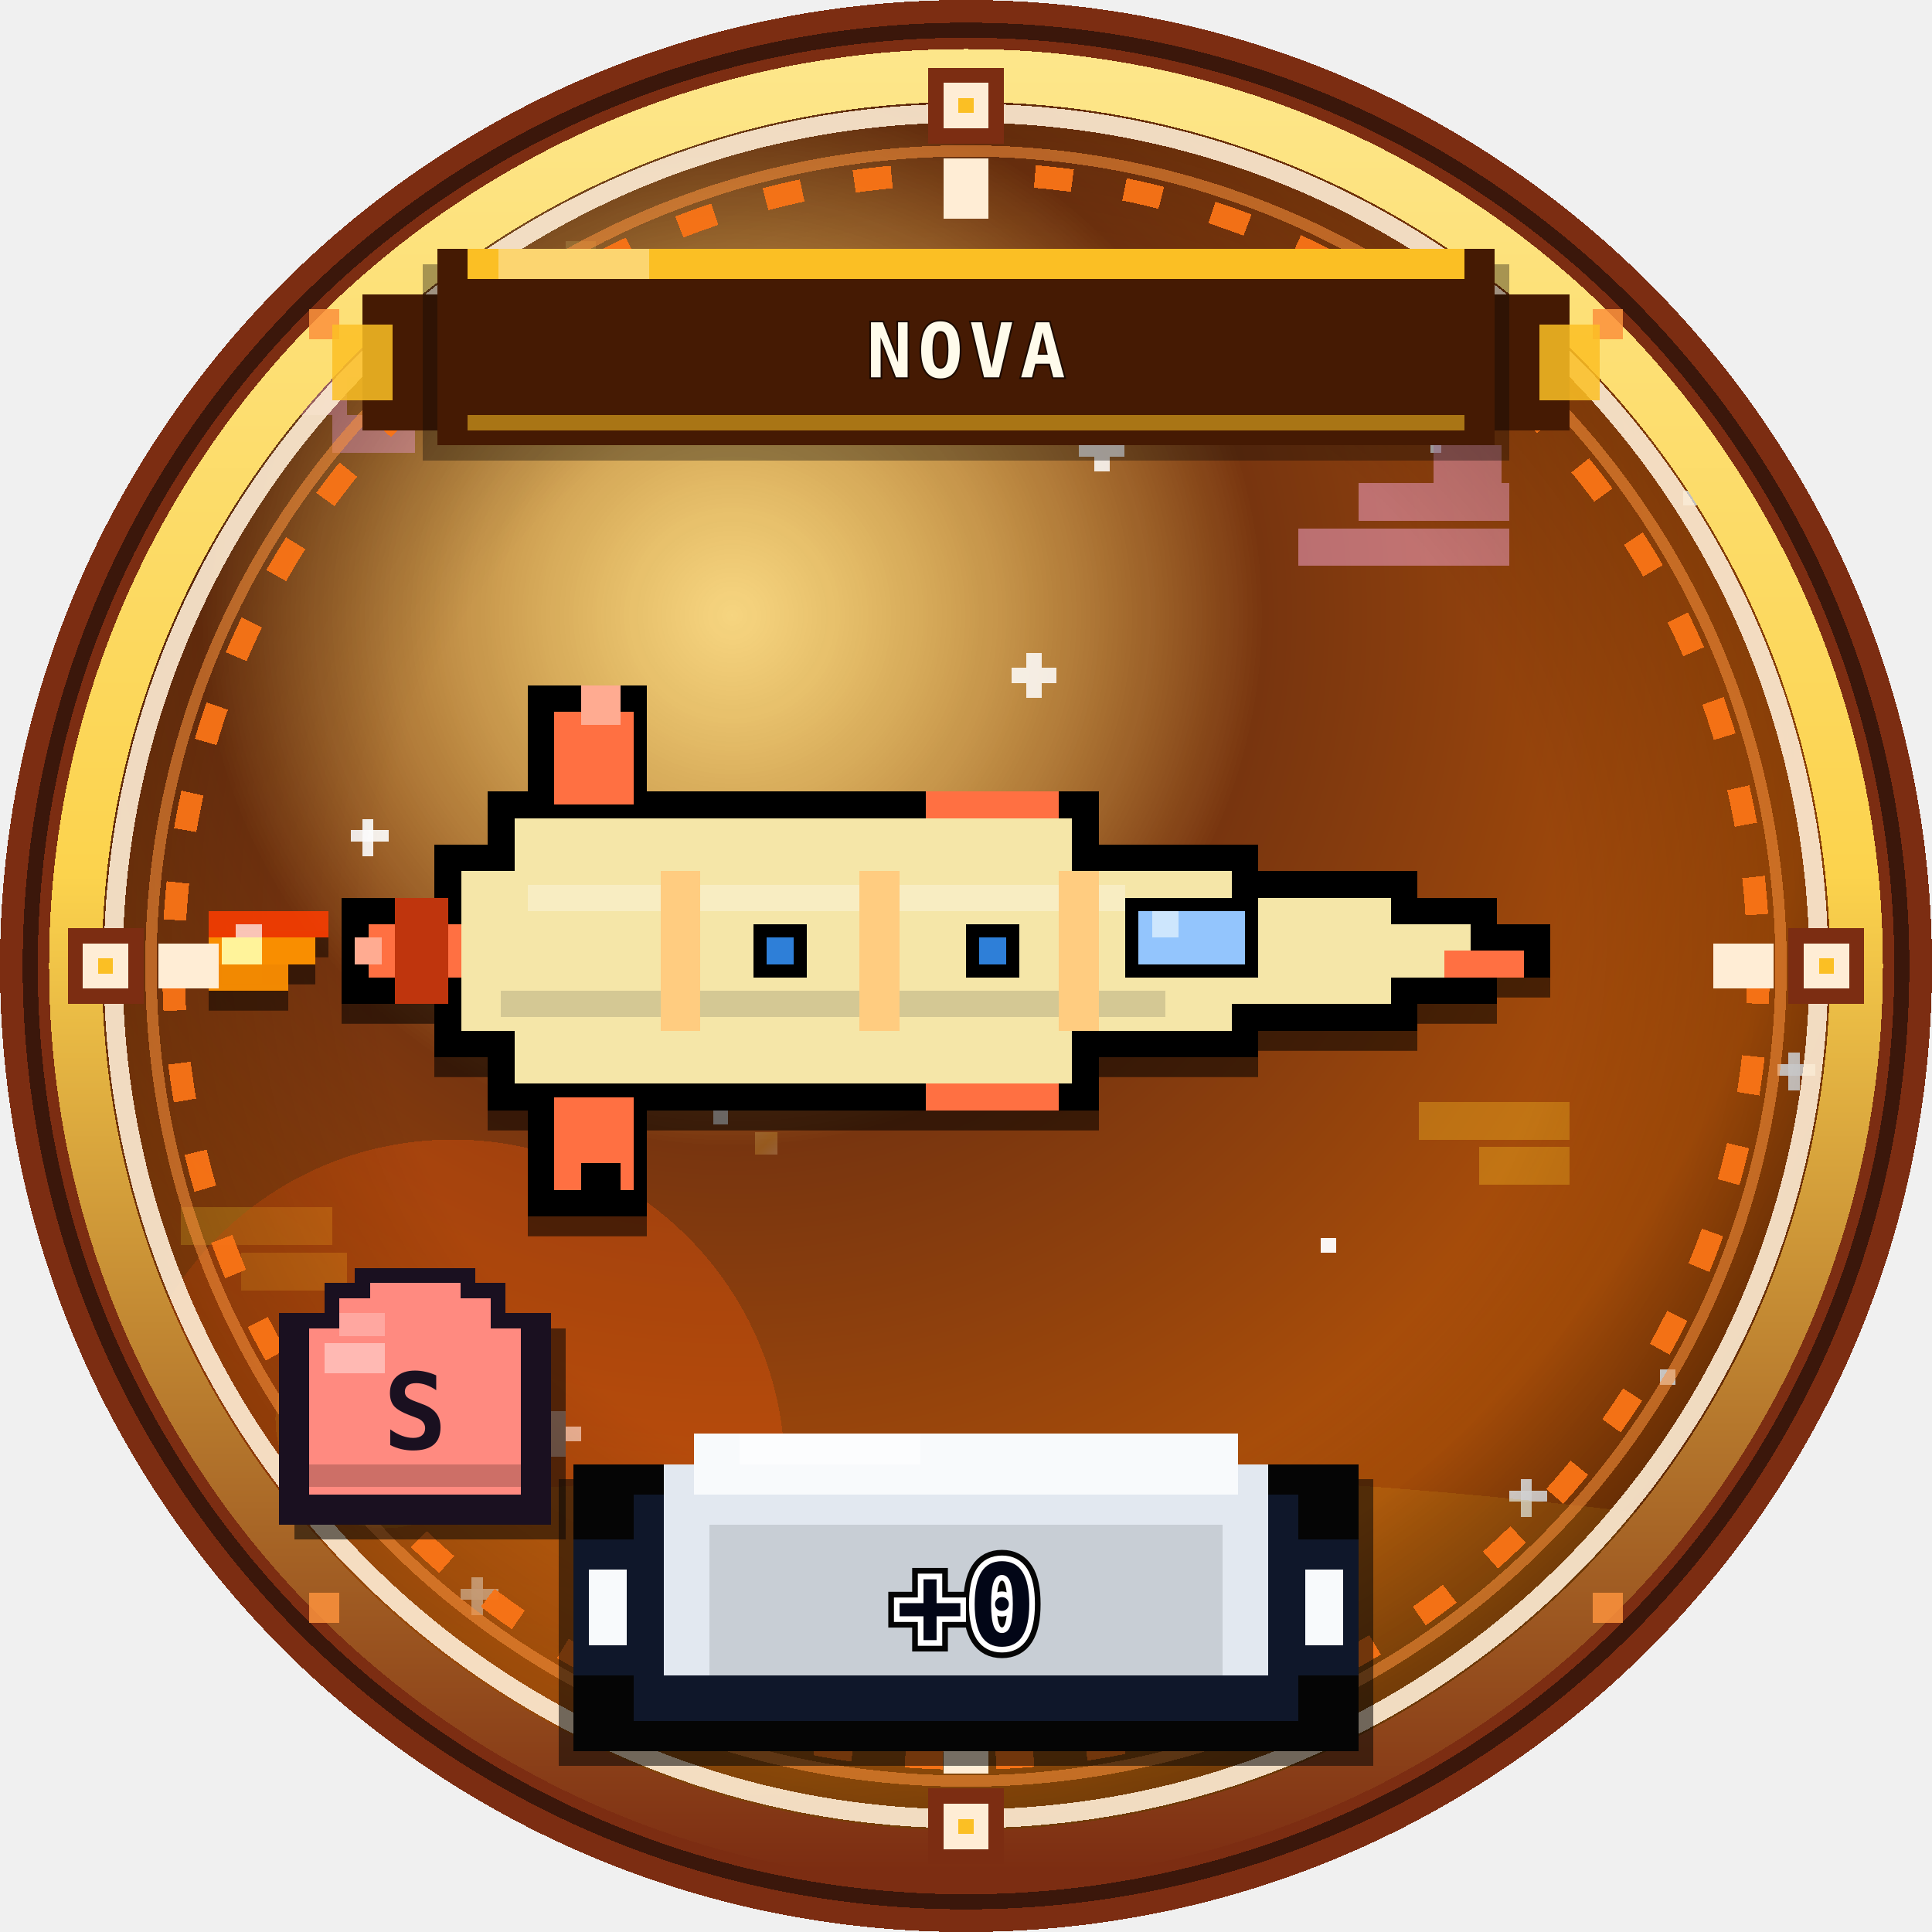
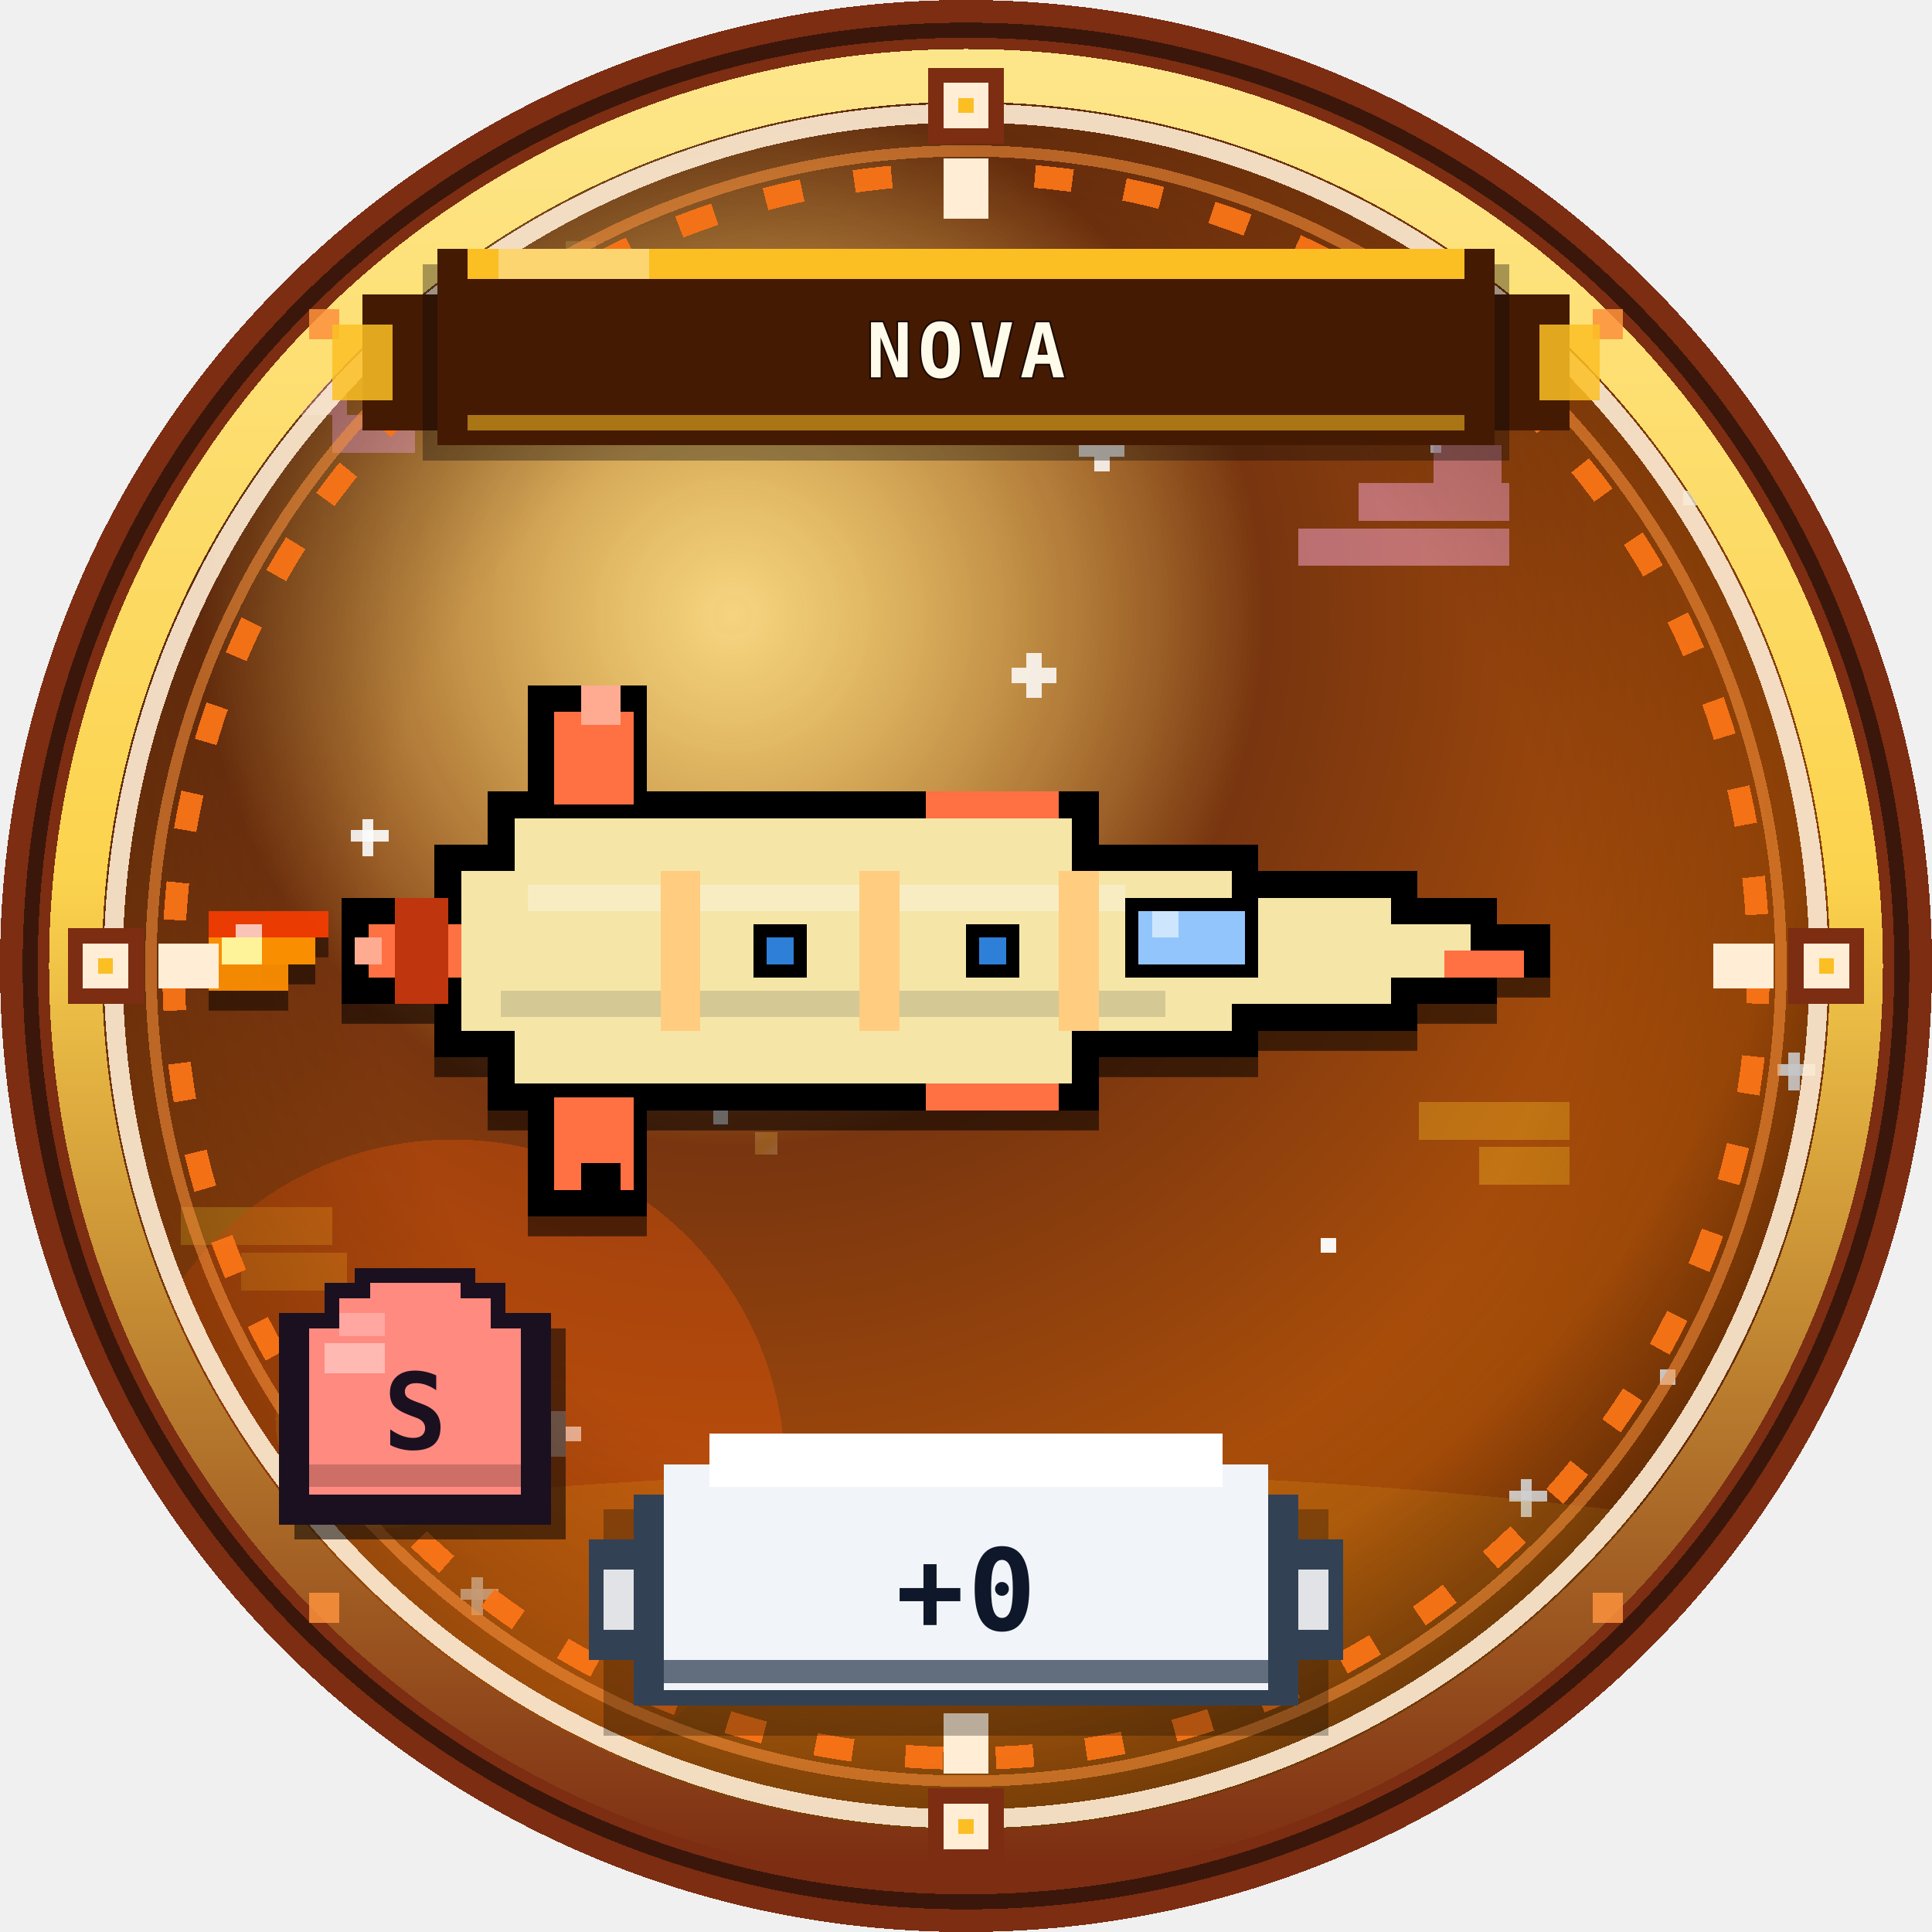
<svg xmlns="http://www.w3.org/2000/svg" viewBox="0 0 512 512" class="w-full h-full" shape-rendering="crispEdges">
  <defs>
    <radialGradient id="bg_badge_100" cx="38%" cy="32%" r="78%">
      <stop offset="0%" stop-color="#fbbf24" stop-opacity="0.55" />
      <stop offset="35%" stop-color="#78350f" />
      <stop offset="72%" stop-color="#b45309" />
      <stop offset="100%" stop-color="#451a03" />
    </radialGradient>
    <linearGradient id="hull_badge_100" x1="0%" y1="0%" x2="100%" y2="0%">
      <stop offset="0%" stop-color="#d4af37" />
      <stop offset="50%" stop-color="#fcf6ba" />
      <stop offset="100%" stop-color="#aa8822" />
    </linearGradient>
    <linearGradient id="frame_badge_100" x1="0%" y1="0%" x2="100%" y2="100%">
      <stop offset="0%" stop-color="#fde68a" />
      <stop offset="50%" stop-color="#fcd34d" />
      <stop offset="100%" stop-color="#fef3c7" />
    </linearGradient>
    <linearGradient id="rim_badge_100" x1="0%" y1="0%" x2="0%" y2="100%">
      <stop offset="0%" stop-color="#fde68a" />
      <stop offset="45%" stop-color="#fcd34d" />
      <stop offset="100%" stop-color="#7c2d12" />
    </linearGradient>
    <radialGradient id="vignette_badge_100" cx="50%" cy="48%" r="55%">
      <stop offset="55%" stop-color="#000000" stop-opacity="0" />
      <stop offset="100%" stop-color="#000000" stop-opacity="0.42" />
    </radialGradient>
    <filter id="shadow_badge_100" x="-50%" y="-50%" width="200%" height="200%">
      <feDropShadow dx="0" dy="6" stdDeviation="0" flood-color="#000" flood-opacity="0.55" />
    </filter>
    <filter id="glow_badge_100">
      <feGaussianBlur stdDeviation="1.2" result="blur" />
      <feComposite in="SourceGraphic" in2="blur" operator="over" />
    </filter>
    <filter id="text_glow_badge_100" x="-50%" y="-50%" width="200%" height="200%">
      <feGaussianBlur stdDeviation="2" result="blur" />
      <feMerge>
        <feMergeNode in="blur" />
        <feMergeNode in="SourceGraphic" />
      </feMerge>
    </filter>
    <clipPath id="clip_badge_100">
      <circle cx="256" cy="256" r="236" />
    </clipPath>
  </defs>
  <g clip-path="url(#clip_badge_100)">
    <rect width="512" height="512" fill="url(#bg_badge_100)" />
    <g fill="#ffffff" shape-rendering="crispEdges">
      <rect x="93" y="220" width="10" height="3" fill-opacity="0.9" />
      <rect x="96" y="217" width="3" height="10" fill-opacity="0.9" />
      <rect x="350" y="328" width="4" height="4" fill-opacity="0.95" />
      <rect x="271" y="68" width="3" height="3" fill-opacity="0.95" />
      <rect x="455" y="414" width="3" height="3" fill-opacity="0.95" />
      <rect x="379" y="117" width="3" height="3" fill-opacity="0.95" />
      <rect x="189" y="286" width="4" height="4" fill-opacity="0.85" />
      <rect x="185" y="290" width="12" height="4" fill-opacity="0.85" />
      <rect x="189" y="294" width="4" height="4" fill-opacity="0.85" />
      <rect x="122" y="421" width="10" height="3" fill-opacity="0.9" />
      <rect x="125" y="418" width="3" height="10" fill-opacity="0.9" />
      <rect x="440" y="363" width="4" height="4" fill-opacity="0.95" />
      <rect x="83" y="38" width="4" height="4" fill-opacity="0.95" />
      <rect x="290" y="113" width="4" height="4" fill-opacity="0.85" />
      <rect x="286" y="117" width="12" height="4" fill-opacity="0.85" />
      <rect x="290" y="121" width="4" height="4" fill-opacity="0.85" />
      <rect x="446" y="130" width="4" height="4" fill-opacity="0.95" />
      <rect x="441" y="89" width="10" height="3" fill-opacity="0.9" />
      <rect x="444" y="86" width="3" height="10" fill-opacity="0.9" />
      <rect x="471" y="282" width="10" height="3" fill-opacity="0.9" />
      <rect x="474" y="279" width="3" height="10" fill-opacity="0.9" />
      <rect x="382" y="238" width="4" height="4" fill-opacity="0.95" />
      <rect x="272" y="173" width="4" height="4" fill-opacity="0.85" />
      <rect x="268" y="177" width="12" height="4" fill-opacity="0.85" />
      <rect x="272" y="181" width="4" height="4" fill-opacity="0.85" />
      <rect x="192" y="232" width="10" height="3" fill-opacity="0.9" />
      <rect x="195" y="229" width="3" height="10" fill-opacity="0.9" />
      <rect x="400" y="395" width="10" height="3" fill-opacity="0.9" />
      <rect x="403" y="392" width="3" height="10" fill-opacity="0.9" />
      <rect x="146" y="374" width="4" height="4" fill-opacity="0.85" />
      <rect x="142" y="378" width="12" height="4" fill-opacity="0.85" />
      <rect x="146" y="382" width="4" height="4" fill-opacity="0.85" />
    </g>
    <g opacity="0.5" shape-rendering="crispEdges">
      <g fill="#f9a8d4">
        <rect x="56" y="100" width="36" height="10" />
        <rect x="72" y="90" width="44" height="10" />
        <rect x="88" y="110" width="22" height="10" />
        <rect x="360" y="128" width="40" height="10" />
        <rect x="344" y="140" width="56" height="10" />
        <rect x="380" y="118" width="18" height="10" />
      </g>
      <g fill="#fbbf24" opacity="0.7">
        <rect x="48" y="320" width="40" height="10" />
        <rect x="64" y="332" width="28" height="10" />
        <rect x="376" y="292" width="40" height="10" />
        <rect x="392" y="304" width="24" height="10" />
      </g>
      <g fill="url(#frame_badge_100)" opacity="0.45">
        <rect x="150" y="64" width="8" height="8" />
        <rect x="348" y="84" width="8" height="8" />
        <rect x="120" y="250" width="8" height="8" />
        <rect x="300" y="230" width="8" height="8" />
        <rect x="200" y="300" width="6" height="6" />
      </g>
    </g>
    <circle cx="120" cy="390" r="88" fill="#ea580c" fill-opacity="0.35" />
    <circle cx="102" cy="376" r="29" fill="#fbbf24" fill-opacity="0.18" />
    <path d="M-40 420 Q256 360 552 420 V520 H-40 Z" fill="#fbbf24" fill-opacity="0.16" />
    <rect width="512" height="512" fill="url(#vignette_badge_100)" />
  </g>
  <g transform="translate(256, 252) scale(0.88)" filter="url(#shadow_badge_100)">
    <g transform="translate(8, 0)" shape-rendering="crispEdges">
      <rect x="-168" y="-32" width="248" height="64" fill="#050505" />
      <rect x="-152" y="-48" width="184" height="16" fill="#050505" />
      <rect x="-152" y="32" width="184" height="16" fill="#050505" />
      <rect x="80" y="-24" width="48" height="48" fill="#050505" />
      <rect x="120" y="-16" width="32" height="32" fill="#050505" />
      <rect x="144" y="-8" width="24" height="16" fill="#050505" />
      <rect x="-196" y="-16" width="32" height="32" fill="#050505" />
      <rect x="-140" y="-80" width="36" height="36" fill="#050505" />
      <rect x="-140" y="44" width="36" height="36" fill="#050505" />
      <rect x="-160" y="-24" width="232" height="48" fill="#f5e6a8" />
      <rect x="-144" y="-40" width="168" height="16" fill="#f5e6a8" />
      <rect x="-144" y="24" width="168" height="16" fill="#f5e6a8" />
      <rect x="72" y="-16" width="48" height="32" fill="#f5e6a8" />
      <rect x="112" y="-8" width="32" height="16" fill="#f5e6a8" />
      <rect x="136" y="0" width="24" height="8" fill="#ff7043" />
      <rect x="-140" y="-20" width="180" height="8" fill="#ffffff" opacity="0.3" />
      <rect x="-148" y="12" width="200" height="8" fill="#1a1a22" opacity="0.15" />
      <rect x="-100" y="-24" width="12" height="48" fill="#ffcc80" />
      <rect x="-40" y="-24" width="12" height="48" fill="#ffcc80" />
      <rect x="20" y="-24" width="12" height="48" fill="#ffcc80" />
      <rect x="-132" y="-72" width="24" height="28" fill="#ff7043" />
      <rect x="-124" y="-80" width="12" height="12" fill="#ffab91" />
      <rect x="-132" y="44" width="24" height="28" fill="#ff7043" />
      <rect x="-124" y="64" width="12" height="12" fill="#050505" />
      <rect x="-20" y="-48" width="40" height="8" fill="#ff7043" />
      <rect x="-20" y="40" width="40" height="8" fill="#ff7043" />
      <rect x="-188" y="-8" width="28" height="16" fill="#ff7043" />
      <rect x="-180" y="-16" width="16" height="32" fill="#bf360c" />
      <rect x="-192" y="-4" width="8" height="8" fill="#ffab91" />
      <rect x="40" y="-16" width="40" height="24" fill="#050505" />
      <rect x="44" y="-12" width="32" height="16" fill="#93c5fd" />
      <rect x="48" y="-12" width="8" height="8" fill="#e0f2fe" opacity="0.75" />
      <rect x="-72" y="-8" width="16" height="16" fill="#050505" />
      <rect x="-68" y="-4" width="8" height="8" fill="#2f7fd8" />
      <rect x="-8" y="-8" width="16" height="16" fill="#050505" />
      <rect x="-4" y="-4" width="8" height="8" fill="#2f7fd8" />
      <rect x="-236" y="-12" width="36" height="8" fill="#ff3d00" opacity="0.85" />
      <rect x="-236" y="-4" width="32" height="8" fill="#ff9100" opacity="0.95" />
      <rect x="-236" y="4" width="24" height="8" fill="#ff9100" opacity="0.9" />
      <rect x="-232" y="-4" width="12" height="8" fill="#fff59d" opacity="0.98" />
      <rect x="-228" y="-8" width="8" height="4" fill="#ffffff" opacity="0.7" />
    </g>
  </g>
  <g shape-rendering="crispEdges" id="frame_badge_100_chrome">
    <circle cx="256" cy="256" r="248" fill="none" stroke="#7c2d12" stroke-width="16" />
    <circle cx="256" cy="256" r="248" fill="none" stroke="#050505" stroke-width="4" opacity="0.55" />
    <circle cx="256" cy="256" r="236" fill="none" stroke="url(#rim_badge_100)" stroke-width="14" />
    <circle cx="256" cy="256" r="226" fill="none" stroke="#ffedd5" stroke-width="5" opacity="0.9" />
    <circle cx="256" cy="256" r="216" fill="none" stroke="#fb923c" stroke-width="3" opacity="0.55" />
    <circle cx="256" cy="256" r="210" fill="none" stroke="#f97316" stroke-width="6" stroke-dasharray="10 14" opacity="0.95" />
    <rect x="250" y="42" width="12" height="16" fill="#ffedd5" />
    <rect x="250" y="454" width="12" height="16" fill="#ffedd5" />
    <rect x="42" y="250" width="16" height="12" fill="#ffedd5" />
    <rect x="454" y="250" width="16" height="12" fill="#ffedd5" />
    <rect x="246" y="18" width="20" height="20" fill="#7c2d12" />
    <rect x="250" y="22" width="12" height="12" fill="#ffedd5" />
    <rect x="254" y="26" width="4" height="4" fill="#fbbf24" />
    <rect x="474" y="246" width="20" height="20" fill="#7c2d12" />
    <rect x="478" y="250" width="12" height="12" fill="#ffedd5" />
    <rect x="482" y="254" width="4" height="4" fill="#fbbf24" />
    <rect x="246" y="474" width="20" height="20" fill="#7c2d12" />
    <rect x="250" y="478" width="12" height="12" fill="#ffedd5" />
    <rect x="254" y="482" width="4" height="4" fill="#fbbf24" />
    <rect x="18" y="246" width="20" height="20" fill="#7c2d12" />
    <rect x="22" y="250" width="12" height="12" fill="#ffedd5" />
    <rect x="26" y="254" width="4" height="4" fill="#fbbf24" />
    <rect x="82" y="82" width="8" height="8" fill="#fb923c" opacity="0.85" />
    <rect x="422" y="82" width="8" height="8" fill="#fb923c" opacity="0.85" />
    <rect x="82" y="422" width="8" height="8" fill="#fb923c" opacity="0.85" />
    <rect x="422" y="422" width="8" height="8" fill="#fb923c" opacity="0.85" />
  </g>
  <g shape-rendering="crispEdges" id="name_badge_100">
    <rect x="96" y="78" width="20" height="36" fill="#451a03" />
    <rect x="396" y="78" width="20" height="36" fill="#451a03" />
    <rect x="88" y="86" width="16" height="20" fill="#fbbf24" opacity="0.85" />
    <rect x="408" y="86" width="16" height="20" fill="#fbbf24" opacity="0.85" />
    <rect x="112" y="70" width="288" height="52" fill="#050505" opacity="0.35" />
    <rect x="116" y="66" width="280" height="52" fill="#451a03" />
    <rect x="124" y="74" width="264" height="36" fill="#451a03" />
    <rect x="124" y="66" width="264" height="8" fill="#fbbf24" />
    <rect x="132" y="66" width="40" height="8" fill="#ffffff" opacity="0.35" />
    <rect x="124" y="110" width="264" height="4" fill="#fbbf24" opacity="0.55" />
    <text x="256" y="100" font-family="Galmuri11, monospace" font-size="20" font-weight="bold" fill="#fffbeb" stroke="#1c0a00" stroke-width="0.9" paint-order="stroke" text-anchor="middle" letter-spacing="1.5">NOVA</text>
  </g>
  <g shape-rendering="crispEdges" id="grade_badge_100">
    <rect x="78" y="352" width="72" height="56" fill="#050505" opacity="0.55" />
    <rect x="74" y="348" width="72" height="56" fill="#1a1020" />
    <rect x="86" y="340" width="48" height="12" fill="#1a1020" />
    <rect x="94" y="336" width="32" height="8" fill="#1a1020" />
    <rect x="82" y="352" width="56" height="44" fill="#ff8a80" />
    <rect x="90" y="344" width="40" height="12" fill="#ff8a80" />
    <rect x="98" y="340" width="24" height="8" fill="#ff8a80" />
    <rect x="86" y="356" width="16" height="8" fill="#ffffff" opacity="0.4" />
    <rect x="90" y="348" width="12" height="6" fill="#ffffff" opacity="0.25" />
    <rect x="82" y="388" width="56" height="6" fill="#050505" opacity="0.2" />
    <text x="110" y="384" font-family="Galmuri11, monospace" font-size="28" font-weight="bold" fill="#1a1020" text-anchor="middle">S</text>
  </g>
  <g shape-rendering="crispEdges" id="enhance_badge_100">
-     <rect x="148" y="392" width="216" height="76" fill="#050505" opacity="0.55" />
-     <rect x="152" y="388" width="208" height="76" fill="#050505" />
-     <rect x="152" y="408" width="18" height="36" fill="#0f172a" />
-     <rect x="342" y="408" width="18" height="36" fill="#0f172a" />
-     <rect x="156" y="416" width="10" height="20" fill="#f8fafc" />
-     <rect x="346" y="416" width="10" height="20" fill="#f8fafc" />
-     <rect x="168" y="396" width="176" height="60" fill="#0f172a" />
-     <rect x="176" y="388" width="160" height="64" fill="#e2e8f0" />
-     <rect x="184" y="380" width="144" height="16" fill="#f8fafc" />
-     <rect x="196" y="380" width="48" height="8" fill="#ffffff" opacity="0.55" />
-     <rect x="188" y="404" width="136" height="40" fill="#050505" opacity="0.12" />
-     <rect x="176" y="444" width="160" height="8" fill="#0f172a" />
-     <text x="256" y="436" font-family="Galmuri11, monospace" font-size="30" font-weight="bold" fill="none" stroke="#050505" stroke-width="6" paint-order="stroke" text-anchor="middle" letter-spacing="1">+0</text>
-     <text x="256" y="436" font-family="Galmuri11, monospace" font-size="30" font-weight="bold" fill="#020617" stroke="#ffffff" stroke-width="3" paint-order="stroke" text-anchor="middle" letter-spacing="1">+0</text>
+     <rect x="160" y="400" width="192" height="60" fill="#050505" opacity="0.28" />
+     <rect x="156" y="408" width="16" height="32" fill="#334155" />
+     <rect x="340" y="408" width="16" height="32" fill="#334155" />
+     <rect x="160" y="416" width="8" height="16" fill="#ffffff" opacity="0.85" />
+     <rect x="344" y="416" width="8" height="16" fill="#ffffff" opacity="0.85" />
+     <rect x="168" y="396" width="176" height="56" fill="#334155" />
+     <rect x="176" y="388" width="160" height="60" fill="#f1f5f9" />
+     <rect x="188" y="380" width="136" height="14" fill="#ffffff" />
+     <rect x="200" y="380" width="40" height="6" fill="#ffffff" opacity="0.45" />
+     <rect x="176" y="440" width="160" height="6" fill="#334155" opacity="0.75" />
+     <text x="256" y="432" font-family="Galmuri11, monospace" font-size="30" font-weight="bold" fill="#0f172a" text-anchor="middle" letter-spacing="1">+0</text>
  </g>
</svg>
